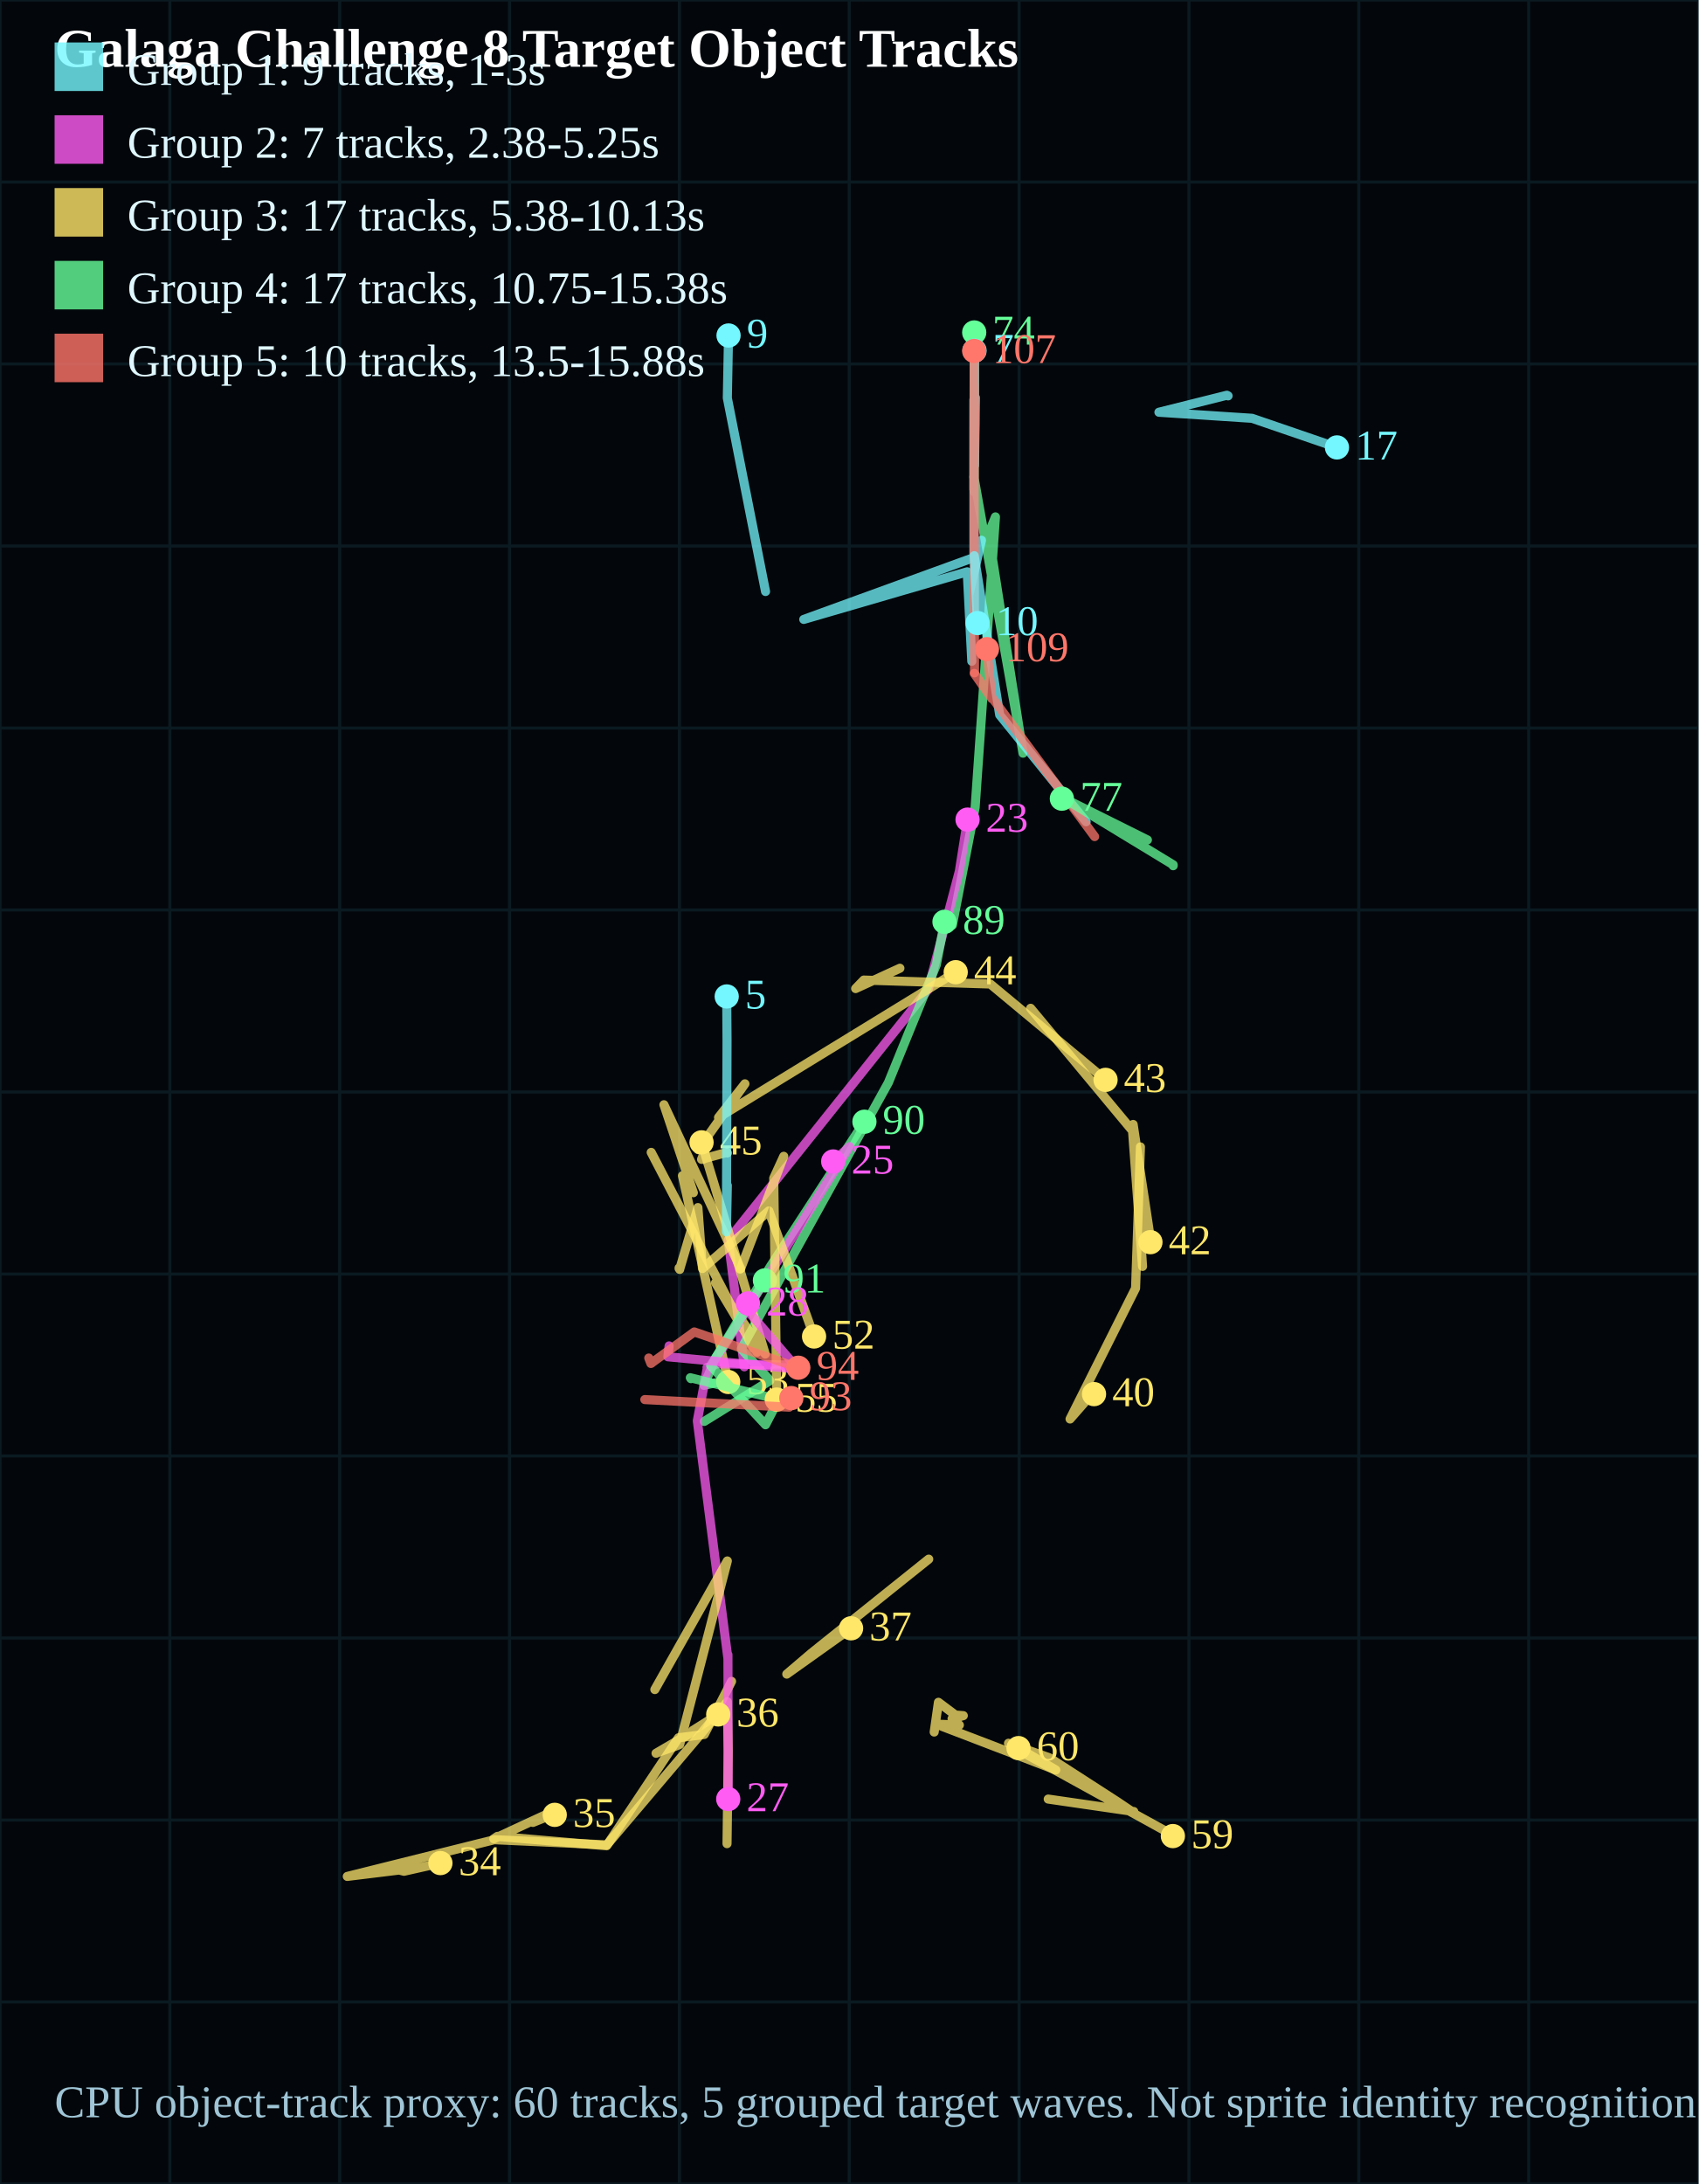
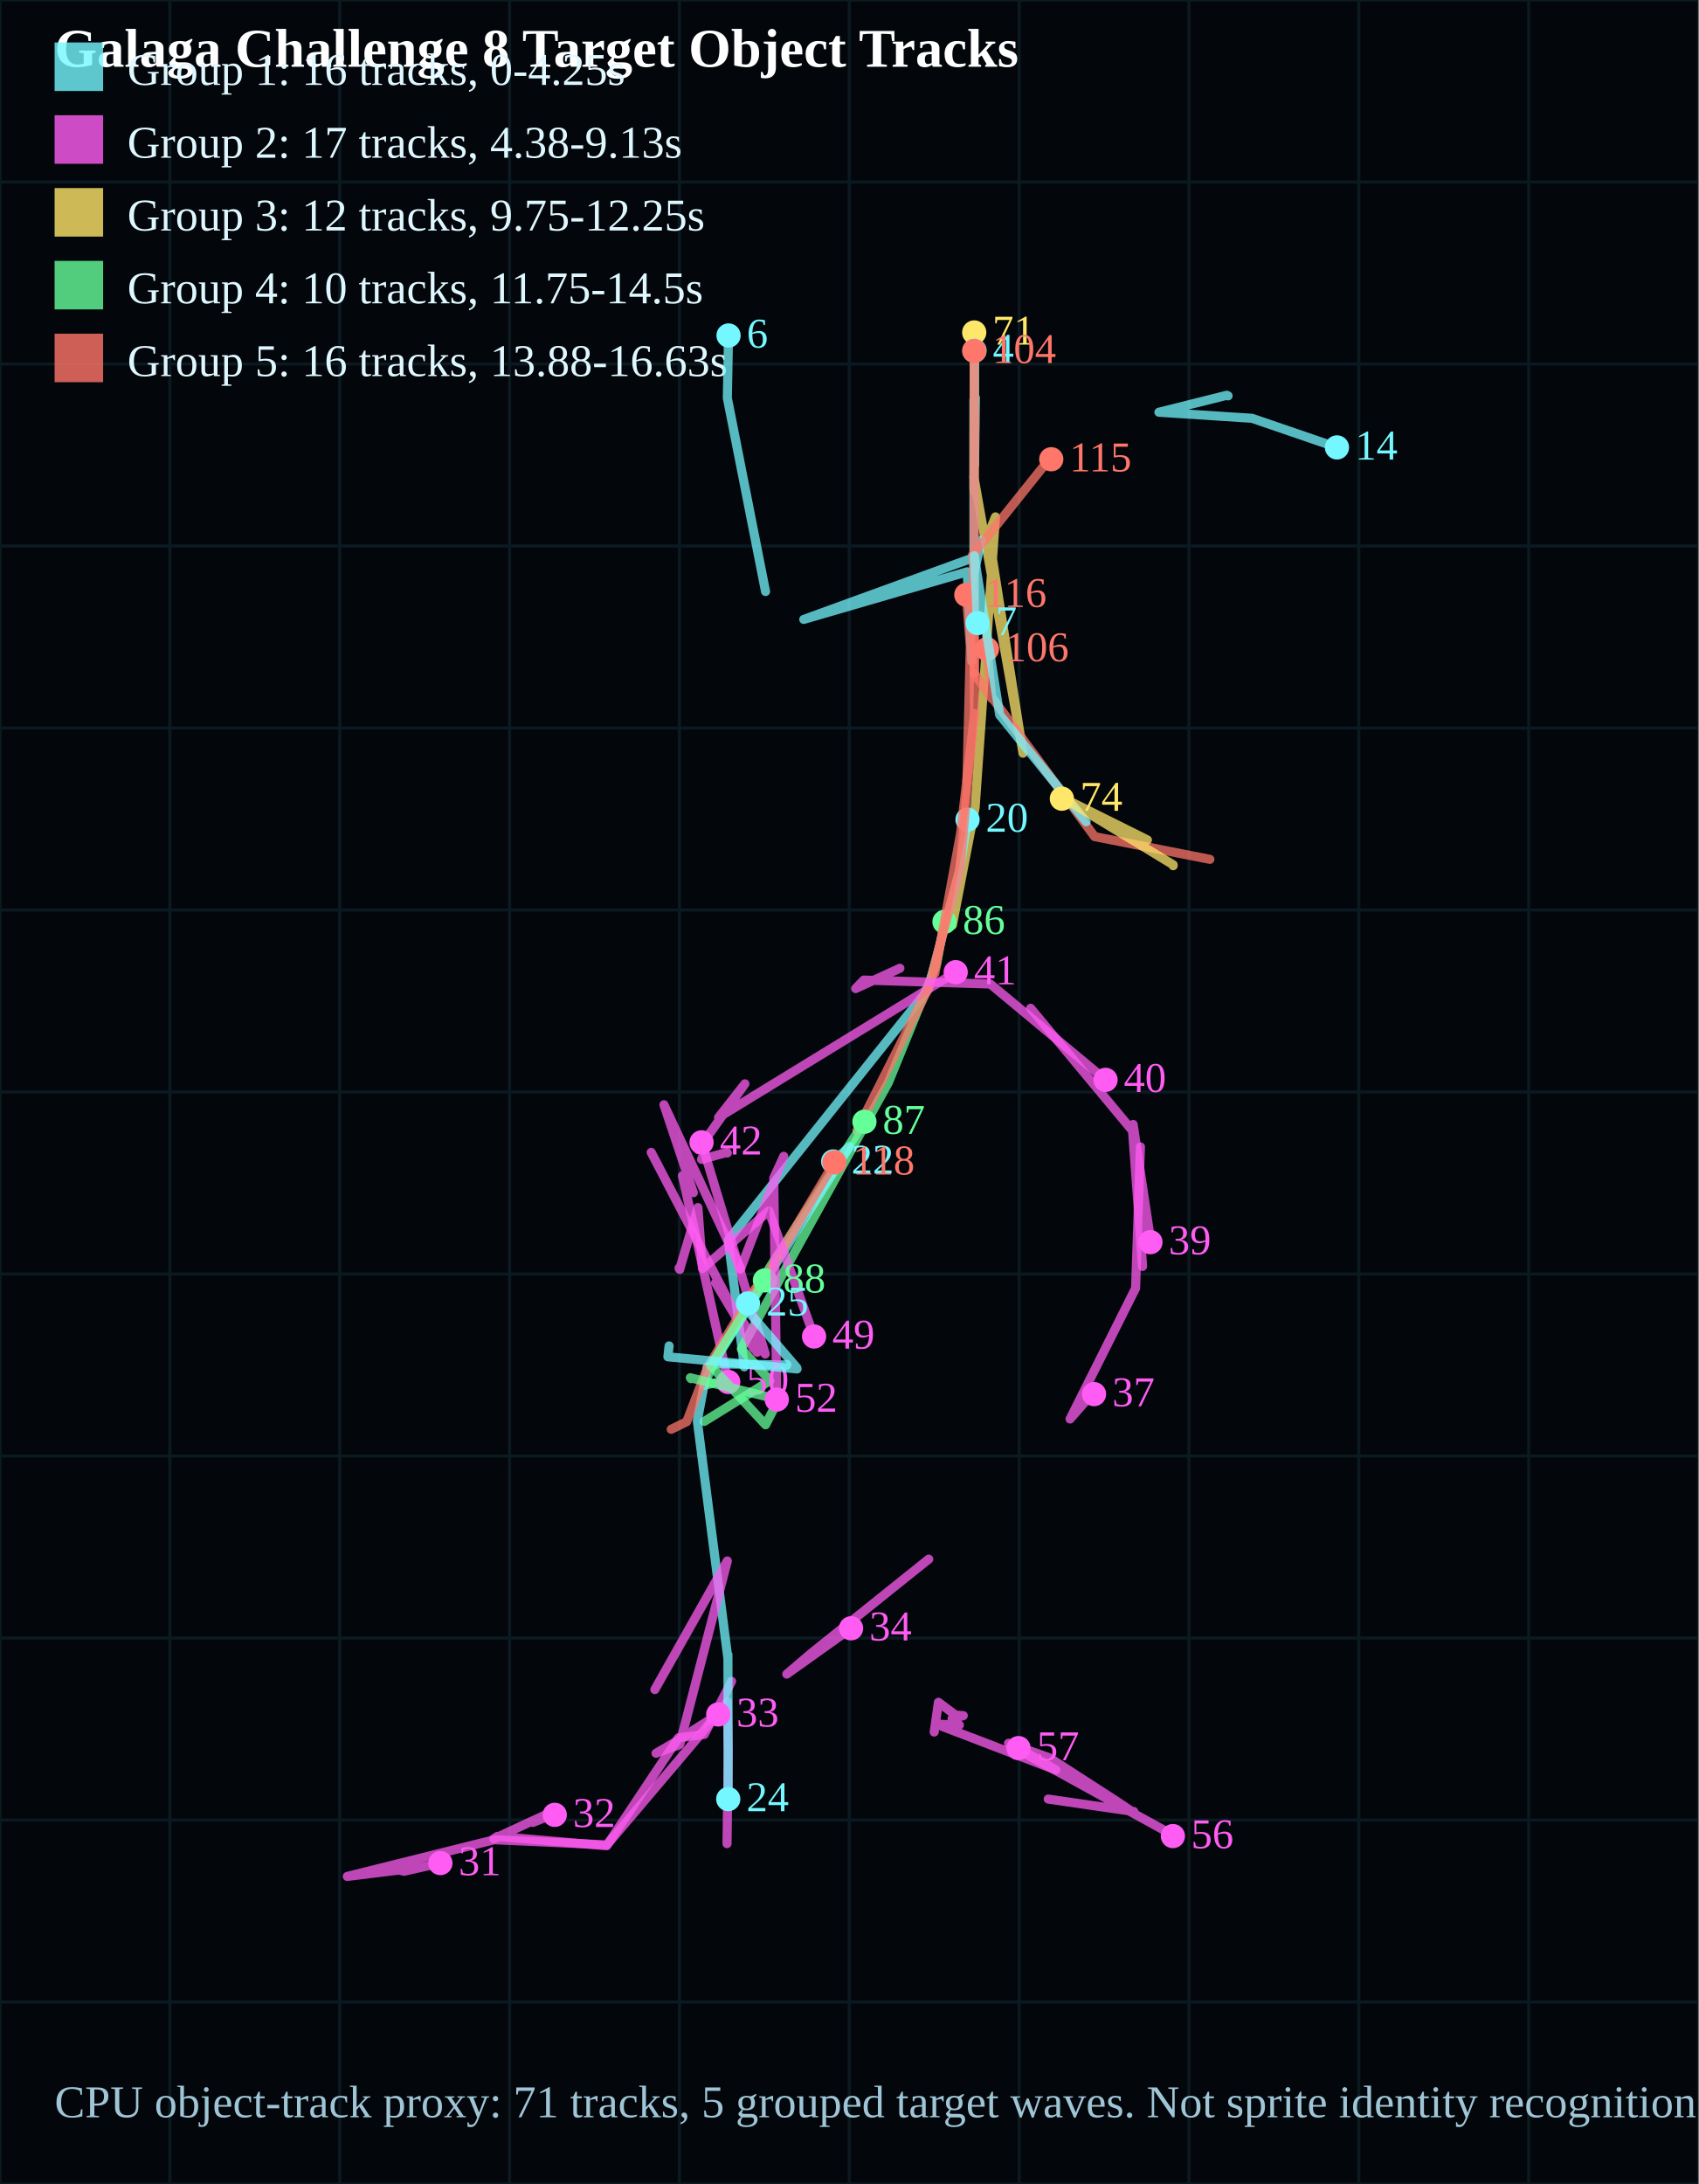
<svg xmlns="http://www.w3.org/2000/svg" width="560" height="720" viewBox="0 0 560 720">
  <rect width="100%" height="100%" fill="#03070b" />
  <g opacity="0.28">
    <line x1="0" y1="0" x2="0" y2="720" stroke="#214a5a" stroke-width="1" />
    <line x1="56" y1="0" x2="56" y2="720" stroke="#214a5a" stroke-width="1" />
    <line x1="112" y1="0" x2="112" y2="720" stroke="#214a5a" stroke-width="1" />
    <line x1="168" y1="0" x2="168" y2="720" stroke="#214a5a" stroke-width="1" />
    <line x1="224" y1="0" x2="224" y2="720" stroke="#214a5a" stroke-width="1" />
    <line x1="280" y1="0" x2="280" y2="720" stroke="#214a5a" stroke-width="1" />
    <line x1="336" y1="0" x2="336" y2="720" stroke="#214a5a" stroke-width="1" />
    <line x1="392" y1="0" x2="392" y2="720" stroke="#214a5a" stroke-width="1" />
    <line x1="448" y1="0" x2="448" y2="720" stroke="#214a5a" stroke-width="1" />
    <line x1="504" y1="0" x2="504" y2="720" stroke="#214a5a" stroke-width="1" />
    <line x1="560" y1="0" x2="560" y2="720" stroke="#214a5a" stroke-width="1" />
    <line x1="0" y1="0" x2="560" y2="0" stroke="#214a5a" stroke-width="1" />
    <line x1="0" y1="60" x2="560" y2="60" stroke="#214a5a" stroke-width="1" />
    <line x1="0" y1="120" x2="560" y2="120" stroke="#214a5a" stroke-width="1" />
    <line x1="0" y1="180" x2="560" y2="180" stroke="#214a5a" stroke-width="1" />
    <line x1="0" y1="240" x2="560" y2="240" stroke="#214a5a" stroke-width="1" />
    <line x1="0" y1="300" x2="560" y2="300" stroke="#214a5a" stroke-width="1" />
    <line x1="0" y1="360" x2="560" y2="360" stroke="#214a5a" stroke-width="1" />
    <line x1="0" y1="420" x2="560" y2="420" stroke="#214a5a" stroke-width="1" />
    <line x1="0" y1="480" x2="560" y2="480" stroke="#214a5a" stroke-width="1" />
    <line x1="0" y1="540" x2="560" y2="540" stroke="#214a5a" stroke-width="1" />
    <line x1="0" y1="600" x2="560" y2="600" stroke="#214a5a" stroke-width="1" />
    <line x1="0" y1="660" x2="560" y2="660" stroke="#214a5a" stroke-width="1" />
    <line x1="0" y1="720" x2="560" y2="720" stroke="#214a5a" stroke-width="1" />
  </g>
  <text x="18" y="22" fill="#ffffff" font-size="18" font-weight="700">Galaga Challenge 8 Target Object Tracks</text>
  <g>
    <rect x="18" y="14" width="16" height="16" fill="#74f7ff" opacity="0.8" />
-     <text x="42" y="28" fill="#dff7ff" font-size="15">Group 1: 9 tracks, 1-3s</text>
+     <text x="42" y="28" fill="#dff7ff" font-size="15">Group 1: 16 tracks, 0-4.25s</text>
    <rect x="18" y="38" width="16" height="16" fill="#ff5cf3" opacity="0.8" />
-     <text x="42" y="52" fill="#dff7ff" font-size="15">Group 2: 7 tracks, 2.38-5.25s</text>
+     <text x="42" y="52" fill="#dff7ff" font-size="15">Group 2: 17 tracks, 4.38-9.13s</text>
    <rect x="18" y="62" width="16" height="16" fill="#ffe76a" opacity="0.8" />
-     <text x="42" y="76" fill="#dff7ff" font-size="15">Group 3: 17 tracks, 5.38-10.13s</text>
+     <text x="42" y="76" fill="#dff7ff" font-size="15">Group 3: 12 tracks, 9.75-12.25s</text>
    <rect x="18" y="86" width="16" height="16" fill="#65ff9a" opacity="0.8" />
-     <text x="42" y="100" fill="#dff7ff" font-size="15">Group 4: 17 tracks, 10.75-15.38s</text>
+     <text x="42" y="100" fill="#dff7ff" font-size="15">Group 4: 10 tracks, 11.75-14.5s</text>
    <rect x="18" y="110" width="16" height="16" fill="#ff766a" opacity="0.8" />
-     <text x="42" y="124" fill="#dff7ff" font-size="15">Group 5: 10 tracks, 13.5-15.88s</text>
+     <text x="42" y="124" fill="#dff7ff" font-size="15">Group 5: 16 tracks, 13.88-16.63s</text>
  </g>
  <g transform="translate(0,0)">
-     <polyline points="321.2,109.6 321.2,162.1 321.2,157.4 321.1,157.2 337.3,248.3 325.9,175.8 325.8,176.3 328.2,170.4 321.5,266.2 314,305" fill="none" stroke="#65ff9a" stroke-width="3" stroke-linecap="round" stroke-linejoin="round" opacity="0.74" />
-     <circle cx="321.2" cy="109.6" r="4" fill="#65ff9a" />
-     <text x="327.2" y="113.6" fill="#65ff9a" font-size="14">74</text>
-     <polyline points="319,270.2 316.3,287.2 306,326.2 240.1,408.8 245.4,450.6 245.4,450.6 245.4,450.6 245.4,450.6 245.3,449.9 245.3,449.9" fill="none" stroke="#ff5cf3" stroke-width="3" stroke-linecap="round" stroke-linejoin="round" opacity="0.74" />
-     <circle cx="319" cy="270.2" r="4" fill="#ff5cf3" />
-     <text x="325" y="274.2" fill="#ff5cf3" font-size="14">23</text>
+     <polyline points="321.2,109.6 321.2,162.1 321.2,157.4 321.1,157.2 337.3,248.3 325.9,175.8 325.8,176.3 328.2,170.4 321.5,266.2 314,305" fill="none" stroke="#ffe76a" stroke-width="3" stroke-linecap="round" stroke-linejoin="round" opacity="0.74" />
+     <circle cx="321.2" cy="109.6" r="4" fill="#ffe76a" />
+     <text x="327.2" y="113.6" fill="#ffe76a" font-size="14">71</text>
+     <polyline points="319,270.2 316.3,287.2 306,326.2 240.1,408.8 245.4,450.6 245.4,450.6 245.4,450.6 245.4,450.6 245.3,449.9 245.3,449.9" fill="none" stroke="#74f7ff" stroke-width="3" stroke-linecap="round" stroke-linejoin="round" opacity="0.74" />
+     <circle cx="319" cy="270.2" r="4" fill="#74f7ff" />
+     <text x="325" y="274.2" fill="#74f7ff" font-size="14">20</text>
    <polyline points="311.4,303.9 308.7,318.1 292.9,356.9 244.4,444.7 253.5,454.7 253.5,454.7 253.5,454.7 253.5,454.7 253.8,455.2 232.2,468.6" fill="none" stroke="#65ff9a" stroke-width="3" stroke-linecap="round" stroke-linejoin="round" opacity="0.74" />
    <circle cx="311.4" cy="303.9" r="4" fill="#65ff9a" />
-     <text x="317.4" y="307.9" fill="#65ff9a" font-size="14">89</text>
+     <text x="317.4" y="307.9" fill="#65ff9a" font-size="14">86</text>
    <polyline points="321.3,115.6 321.3,153.4 321.6,131.1 321.1,131.8 321.1,183.8 265,204.2 318.9,188.5 320.4,218 319.4,196.3 323.6,178.1" fill="none" stroke="#74f7ff" stroke-width="3" stroke-linecap="round" stroke-linejoin="round" opacity="0.74" />
    <circle cx="321.3" cy="115.6" r="4" fill="#74f7ff" />
-     <text x="327.3" y="119.6" fill="#74f7ff" font-size="14">7</text>
-     <polyline points="145.2,614.2 133.2,616.9 131.6,616.5 114.5,618.6 163,606.5 200.1,608.2 229.5,573.5 239.8,561 240.1,577.2 239.7,607.8" fill="none" stroke="#ffe76a" stroke-width="3" stroke-linecap="round" stroke-linejoin="round" opacity="0.74" />
-     <circle cx="145.2" cy="614.2" r="4" fill="#ffe76a" />
-     <text x="151.2" y="618.2" fill="#ffe76a" font-size="14">34</text>
-     <polyline points="315.1,320.5 236.9,368.4 245.6,357.3 230.2,379 232.5,379.3 231.3,382.2 231.8,382.2 231.3,382.2 239.7,379.9 239.8,380.1" fill="none" stroke="#ffe76a" stroke-width="3" stroke-linecap="round" stroke-linejoin="round" opacity="0.74" />
-     <circle cx="315.1" cy="320.5" r="4" fill="#ffe76a" />
-     <text x="321.1" y="324.5" fill="#ffe76a" font-size="14">44</text>
-     <polyline points="231.3,376.6 252.3,446.4 235.9,422.9 249.6,445.8 248.7,444.4 248.7,444.5 248.5,444.6 248.4,444.5 214.7,379.9 214.7,379.9" fill="none" stroke="#ffe76a" stroke-width="3" stroke-linecap="round" stroke-linejoin="round" opacity="0.74" />
-     <circle cx="231.3" cy="376.6" r="4" fill="#ffe76a" />
-     <text x="237.3" y="380.6" fill="#ffe76a" font-size="14">45</text>
+     <text x="327.3" y="119.6" fill="#74f7ff" font-size="14">4</text>
+     <polyline points="145.2,614.2 133.2,616.9 131.6,616.5 114.5,618.6 163,606.5 200.1,608.2 229.5,573.5 239.8,561 240.1,577.2 239.7,607.8" fill="none" stroke="#ff5cf3" stroke-width="3" stroke-linecap="round" stroke-linejoin="round" opacity="0.74" />
+     <circle cx="145.2" cy="614.2" r="4" fill="#ff5cf3" />
+     <text x="151.2" y="618.2" fill="#ff5cf3" font-size="14">31</text>
+     <polyline points="315.1,320.5 236.9,368.4 245.6,357.3 230.2,379 232.5,379.3 231.3,382.2 231.8,382.2 231.3,382.2 239.7,379.9 239.8,380.1" fill="none" stroke="#ff5cf3" stroke-width="3" stroke-linecap="round" stroke-linejoin="round" opacity="0.74" />
+     <circle cx="315.1" cy="320.5" r="4" fill="#ff5cf3" />
+     <text x="321.1" y="324.5" fill="#ff5cf3" font-size="14">41</text>
+     <polyline points="318.6,196.1 319.9,213.1 318.8,257.5 321.1,235.2 316.5,286.6 306.1,325.8 282.5,372.7" fill="none" stroke="#ff766a" stroke-width="3" stroke-linecap="round" stroke-linejoin="round" opacity="0.74" />
+     <circle cx="318.6" cy="196.1" r="4" fill="#ff766a" />
+     <text x="324.6" y="200.1" fill="#ff766a" font-size="14">116</text>
+     <polyline points="346.6,151.4 343.6,154.3 320.6,183.1 320.9,183.7 321.3,235.4 316.7,274.8 308.2,321" fill="none" stroke="#ff766a" stroke-width="3" stroke-linecap="round" stroke-linejoin="round" opacity="0.74" />
+     <circle cx="346.6" cy="151.4" r="4" fill="#ff766a" />
+     <text x="352.6" y="155.4" fill="#ff766a" font-size="14">115</text>
+     <polyline points="231.3,376.6 252.3,446.4 235.9,422.9 249.6,445.8 248.7,444.4 248.7,444.5 248.5,444.6 248.4,444.5 214.7,379.9 214.7,379.9" fill="none" stroke="#ff5cf3" stroke-width="3" stroke-linecap="round" stroke-linejoin="round" opacity="0.74" />
+     <circle cx="231.3" cy="376.6" r="4" fill="#ff5cf3" />
+     <text x="237.3" y="380.6" fill="#ff5cf3" font-size="14">42</text>
    <polyline points="285,369.8 254,417.5 236,447.6 232.1,456.7 241.2,454.7 241.2,454.7 241.2,454.7 241.2,454.7 241.2,454.7 241.2,454.7" fill="none" stroke="#65ff9a" stroke-width="3" stroke-linecap="round" stroke-linejoin="round" opacity="0.74" />
    <circle cx="285" cy="369.8" r="4" fill="#65ff9a" />
-     <text x="291" y="373.8" fill="#65ff9a" font-size="14">90</text>
-     <polyline points="182.9,598.3 184.4,597.3 175.7,600.8 181.8,597.4 162.8,606.2 164,605.4 200,608.5 223.7,572.9 232.2,571.8 241.2,554.3" fill="none" stroke="#ffe76a" stroke-width="3" stroke-linecap="round" stroke-linejoin="round" opacity="0.74" />
-     <circle cx="182.9" cy="598.3" r="4" fill="#ffe76a" />
-     <text x="188.9" y="602.3" fill="#ffe76a" font-size="14">35</text>
-     <polyline points="240.1,593.1 240,545.5 240,546.8 229.9,468.4 233.2,450.9 233.2,450.9 233.2,450.9 233.2,450.9 233.1,450.8 233.1,450.8" fill="none" stroke="#ff5cf3" stroke-width="3" stroke-linecap="round" stroke-linejoin="round" opacity="0.74" />
-     <circle cx="240.1" cy="593.1" r="4" fill="#ff5cf3" />
-     <text x="246.1" y="597.1" fill="#ff5cf3" font-size="14">27</text>
-     <polyline points="379.3,409.5 379.4,409.1 373.6,370.7 376.7,417.5 373.4,372.8 339.8,332.4" fill="none" stroke="#ffe76a" stroke-width="3" stroke-linecap="round" stroke-linejoin="round" opacity="0.74" />
-     <circle cx="379.3" cy="409.5" r="4" fill="#ffe76a" />
-     <text x="385.3" y="413.5" fill="#ffe76a" font-size="14">42</text>
-     <polyline points="240.1,455.6 225,387.6 228.6,393.2 218.9,364.2 244.2,418.2 244,418.4 244.2,418.2 244,418 244.2,418.2" fill="none" stroke="#ffe76a" stroke-width="3" stroke-linecap="round" stroke-linejoin="round" opacity="0.74" />
-     <circle cx="240.1" cy="455.6" r="4" fill="#ffe76a" />
-     <text x="246.1" y="459.6" fill="#ffe76a" font-size="14">53</text>
-     <polyline points="274.7,382.9 280.1,378 234.4,450.6 236.3,449.6 259.4,450 259.4,449.8 259.4,450 259.4,450 258.9,450.3 258.9,450.3" fill="none" stroke="#ff5cf3" stroke-width="3" stroke-linecap="round" stroke-linejoin="round" opacity="0.74" />
-     <circle cx="274.7" cy="382.9" r="4" fill="#ff5cf3" />
-     <text x="280.7" y="386.9" fill="#ff5cf3" font-size="14">25</text>
-     <polyline points="386.7,605.3 387.3,605.3 337.2,577.7 332.5,574.7 346,579.5 368.3,593.9 373.5,597.4 373.8,597.2 345.6,593.1" fill="none" stroke="#ffe76a" stroke-width="3" stroke-linecap="round" stroke-linejoin="round" opacity="0.74" />
-     <circle cx="386.7" cy="605.3" r="4" fill="#ffe76a" />
-     <text x="392.7" y="609.3" fill="#ffe76a" font-size="14">59</text>
-     <polyline points="364.5,356 326.5,324.4 284.8,323.1 282.1,325.9 296.7,319.2" fill="none" stroke="#ffe76a" stroke-width="3" stroke-linecap="round" stroke-linejoin="round" opacity="0.74" />
-     <circle cx="364.5" cy="356" r="4" fill="#ffe76a" />
-     <text x="370.5" y="360" fill="#ffe76a" font-size="14">43</text>
+     <text x="291" y="373.8" fill="#65ff9a" font-size="14">87</text>
+     <polyline points="182.9,598.3 184.4,597.3 175.7,600.8 181.8,597.4 162.8,606.2 164,605.4 200,608.5 223.7,572.9 232.2,571.8 241.2,554.3" fill="none" stroke="#ff5cf3" stroke-width="3" stroke-linecap="round" stroke-linejoin="round" opacity="0.74" />
+     <circle cx="182.9" cy="598.3" r="4" fill="#ff5cf3" />
+     <text x="188.9" y="602.3" fill="#ff5cf3" font-size="14">32</text>
+     <polyline points="240.1,593.1 240,545.5 240,546.8 229.9,468.4 233.2,450.9 233.2,450.9 233.2,450.9 233.2,450.9 233.1,450.8 233.1,450.8" fill="none" stroke="#74f7ff" stroke-width="3" stroke-linecap="round" stroke-linejoin="round" opacity="0.74" />
+     <circle cx="240.1" cy="593.1" r="4" fill="#74f7ff" />
+     <text x="246.1" y="597.1" fill="#74f7ff" font-size="14">24</text>
+     <polyline points="379.3,409.5 379.4,409.1 373.6,370.7 376.7,417.5 373.4,372.8 339.8,332.4" fill="none" stroke="#ff5cf3" stroke-width="3" stroke-linecap="round" stroke-linejoin="round" opacity="0.74" />
+     <circle cx="379.3" cy="409.5" r="4" fill="#ff5cf3" />
+     <text x="385.3" y="413.5" fill="#ff5cf3" font-size="14">39</text>
+     <polyline points="325.4,214 327,230.3 321.2,222 360.9,275.8 398.9,283.3" fill="none" stroke="#ff766a" stroke-width="3" stroke-linecap="round" stroke-linejoin="round" opacity="0.74" />
+     <circle cx="325.4" cy="214" r="4" fill="#ff766a" />
+     <text x="331.4" y="218" fill="#ff766a" font-size="14">106</text>
+     <polyline points="240.1,455.6 225,387.6 228.6,393.2 218.9,364.2 244.2,418.2 244,418.4 244.2,418.2 244,418 244.2,418.2" fill="none" stroke="#ff5cf3" stroke-width="3" stroke-linecap="round" stroke-linejoin="round" opacity="0.74" />
+     <circle cx="240.1" cy="455.6" r="4" fill="#ff5cf3" />
+     <text x="246.1" y="459.6" fill="#ff5cf3" font-size="14">50</text>
+     <polyline points="274.7,382.9 280.1,378 234.4,450.6 236.3,449.6 259.4,450 259.4,449.8 259.4,450 259.4,450 258.9,450.3 258.9,450.3" fill="none" stroke="#74f7ff" stroke-width="3" stroke-linecap="round" stroke-linejoin="round" opacity="0.74" />
+     <circle cx="274.7" cy="382.9" r="4" fill="#74f7ff" />
+     <text x="280.7" y="386.9" fill="#74f7ff" font-size="14">22</text>
+     <polyline points="386.7,605.3 387.3,605.3 337.2,577.7 332.5,574.7 346,579.5 368.3,593.9 373.5,597.4 373.8,597.2 345.6,593.1" fill="none" stroke="#ff5cf3" stroke-width="3" stroke-linecap="round" stroke-linejoin="round" opacity="0.74" />
+     <circle cx="386.7" cy="605.3" r="4" fill="#ff5cf3" />
+     <text x="392.7" y="609.3" fill="#ff5cf3" font-size="14">56</text>
+     <polyline points="364.5,356 326.5,324.4 284.8,323.1 282.1,325.9 296.7,319.2" fill="none" stroke="#ff5cf3" stroke-width="3" stroke-linecap="round" stroke-linejoin="round" opacity="0.74" />
+     <circle cx="364.5" cy="356" r="4" fill="#ff5cf3" />
+     <text x="370.5" y="360" fill="#ff5cf3" font-size="14">40</text>
    <polyline points="321.2,115.7 321.1,161.3 321.4,139.5 321.2,126.4 321.2,170.3 321.3,221.8" fill="none" stroke="#ff766a" stroke-width="3" stroke-linecap="round" stroke-linejoin="round" opacity="0.74" />
    <circle cx="321.2" cy="115.7" r="4" fill="#ff766a" />
-     <text x="327.2" y="119.7" fill="#ff766a" font-size="14">107</text>
-     <polyline points="236.8,565.2 228.4,570.5 228.1,571.1 216.3,578 217.8,577.4 222.9,575.6 224.1,575.1 239.8,514.6 215.9,557" fill="none" stroke="#ffe76a" stroke-width="3" stroke-linecap="round" stroke-linejoin="round" opacity="0.74" />
-     <circle cx="236.8" cy="565.2" r="4" fill="#ffe76a" />
-     <text x="242.8" y="569.2" fill="#ffe76a" font-size="14">36</text>
+     <text x="327.2" y="119.7" fill="#ff766a" font-size="14">104</text>
+     <polyline points="275.1,383.2 251.9,422 249.4,424.9 249.1,424.7 233.2,451 226.4,468.7 221.3,471.2" fill="none" stroke="#ff766a" stroke-width="3" stroke-linecap="round" stroke-linejoin="round" opacity="0.74" />
+     <circle cx="275.1" cy="383.2" r="4" fill="#ff766a" />
+     <text x="281.1" y="387.2" fill="#ff766a" font-size="14">118</text>
+     <polyline points="236.8,565.2 228.4,570.5 228.1,571.1 216.3,578 217.8,577.4 222.9,575.6 224.1,575.1 239.8,514.6 215.9,557" fill="none" stroke="#ff5cf3" stroke-width="3" stroke-linecap="round" stroke-linejoin="round" opacity="0.74" />
+     <circle cx="236.8" cy="565.2" r="4" fill="#ff5cf3" />
+     <text x="242.8" y="569.2" fill="#ff5cf3" font-size="14">33</text>
    <polyline points="322.3,205.4 321.2,183.2 329.6,235.7 358.1,270.9 358.1,270.9" fill="none" stroke="#74f7ff" stroke-width="3" stroke-linecap="round" stroke-linejoin="round" opacity="0.74" />
    <circle cx="322.3" cy="205.4" r="4" fill="#74f7ff" />
-     <text x="328.3" y="209.4" fill="#74f7ff" font-size="14">10</text>
-     <polyline points="268.4,440.6 253.5,399.2 231.6,418.2 230.1,398.1 224.1,418.4 223.9,418 223.9,418.2 223.9,418.2 223.9,418.2 224.1,418.5" fill="none" stroke="#ffe76a" stroke-width="3" stroke-linecap="round" stroke-linejoin="round" opacity="0.74" />
-     <circle cx="268.4" cy="440.6" r="4" fill="#ffe76a" />
-     <text x="274.4" y="444.6" fill="#ffe76a" font-size="14">52</text>
+     <text x="328.3" y="209.4" fill="#74f7ff" font-size="14">7</text>
+     <polyline points="268.4,440.6 253.5,399.2 231.6,418.2 230.1,398.1 224.1,418.4 223.9,418 223.9,418.2 223.9,418.2 223.9,418.2 224.1,418.5" fill="none" stroke="#ff5cf3" stroke-width="3" stroke-linecap="round" stroke-linejoin="round" opacity="0.74" />
+     <circle cx="268.4" cy="440.6" r="4" fill="#ff5cf3" />
+     <text x="274.4" y="444.6" fill="#ff5cf3" font-size="14">49</text>
    <polyline points="252.2,422.1 234.3,450.2 252.4,469.7 256.7,461.4 227.6,454.2 227.6,454.2 227.6,454.2 227.6,454.2 227.6,454.2 227.8,454.5" fill="none" stroke="#65ff9a" stroke-width="3" stroke-linecap="round" stroke-linejoin="round" opacity="0.74" />
    <circle cx="252.2" cy="422.1" r="4" fill="#65ff9a" />
-     <text x="258.2" y="426.1" fill="#65ff9a" font-size="14">91</text>
-     <polyline points="360.7,459.6 360.4,459.1 352.8,467.8 374.4,424.7 376,378.1" fill="none" stroke="#ffe76a" stroke-width="3" stroke-linecap="round" stroke-linejoin="round" opacity="0.74" />
-     <circle cx="360.7" cy="459.6" r="4" fill="#ffe76a" />
-     <text x="366.7" y="463.6" fill="#ffe76a" font-size="14">40</text>
-     <polyline points="256.1,461.4 255.1,388.4 258.4,381.2 244.2,418.2" fill="none" stroke="#ffe76a" stroke-width="3" stroke-linecap="round" stroke-linejoin="round" opacity="0.74" />
-     <circle cx="256.1" cy="461.4" r="4" fill="#ffe76a" />
-     <text x="262.1" y="465.4" fill="#ffe76a" font-size="14">55</text>
-     <polyline points="246.6,429.7 245.4,430.8 262.7,450.9 262.8,451.3 220.2,447.3 220.2,447.3 220.6,443.7 220.2,447.3 220.2,447.3 220.2,447.3" fill="none" stroke="#ff5cf3" stroke-width="3" stroke-linecap="round" stroke-linejoin="round" opacity="0.74" />
-     <circle cx="246.6" cy="429.7" r="4" fill="#ff5cf3" />
-     <text x="252.6" y="433.7" fill="#ff5cf3" font-size="14">28</text>
-     <polyline points="325.4,214 327,230.3 321.2,222 360.9,275.8" fill="none" stroke="#ff766a" stroke-width="3" stroke-linecap="round" stroke-linejoin="round" opacity="0.74" />
-     <circle cx="325.4" cy="214" r="4" fill="#ff766a" />
-     <text x="331.4" y="218" fill="#ff766a" font-size="14">109</text>
-     <polyline points="280.6,536.8 259.4,551.9 267.5,545 306.2,514" fill="none" stroke="#ffe76a" stroke-width="3" stroke-linecap="round" stroke-linejoin="round" opacity="0.74" />
-     <circle cx="280.6" cy="536.8" r="4" fill="#ffe76a" />
-     <text x="286.6" y="540.8" fill="#ffe76a" font-size="14">37</text>
-     <polyline points="335.8,576.3 348.1,583.5 308.7,568.4 316.3,568.7 313.9,566.6 317.6,565.6 315,565.4 309.4,561.2 308,571" fill="none" stroke="#ffe76a" stroke-width="3" stroke-linecap="round" stroke-linejoin="round" opacity="0.74" />
-     <circle cx="335.8" cy="576.3" r="4" fill="#ffe76a" />
-     <text x="341.8" y="580.3" fill="#ffe76a" font-size="14">60</text>
+     <text x="258.2" y="426.1" fill="#65ff9a" font-size="14">88</text>
+     <polyline points="360.7,459.6 360.4,459.1 352.8,467.8 374.4,424.7 376,378.1" fill="none" stroke="#ff5cf3" stroke-width="3" stroke-linecap="round" stroke-linejoin="round" opacity="0.74" />
+     <circle cx="360.7" cy="459.6" r="4" fill="#ff5cf3" />
+     <text x="366.7" y="463.6" fill="#ff5cf3" font-size="14">37</text>
+     <polyline points="256.1,461.4 255.1,388.4 258.4,381.2 244.2,418.2" fill="none" stroke="#ff5cf3" stroke-width="3" stroke-linecap="round" stroke-linejoin="round" opacity="0.74" />
+     <circle cx="256.1" cy="461.4" r="4" fill="#ff5cf3" />
+     <text x="262.1" y="465.4" fill="#ff5cf3" font-size="14">52</text>
+     <polyline points="246.6,429.7 245.4,430.8 262.7,450.9 262.8,451.3 220.2,447.3 220.2,447.3 220.6,443.7 220.2,447.3 220.2,447.3 220.2,447.3" fill="none" stroke="#74f7ff" stroke-width="3" stroke-linecap="round" stroke-linejoin="round" opacity="0.74" />
+     <circle cx="246.6" cy="429.7" r="4" fill="#74f7ff" />
+     <text x="252.6" y="433.7" fill="#74f7ff" font-size="14">25</text>
+     <polyline points="280.6,536.8 259.4,551.9 267.5,545 306.2,514" fill="none" stroke="#ff5cf3" stroke-width="3" stroke-linecap="round" stroke-linejoin="round" opacity="0.74" />
+     <circle cx="280.6" cy="536.8" r="4" fill="#ff5cf3" />
+     <text x="286.6" y="540.8" fill="#ff5cf3" font-size="14">34</text>
+     <polyline points="335.8,576.3 348.1,583.5 308.7,568.4 316.3,568.7 313.9,566.6 317.6,565.6 315,565.4 309.4,561.2 308,571" fill="none" stroke="#ff5cf3" stroke-width="3" stroke-linecap="round" stroke-linejoin="round" opacity="0.74" />
+     <circle cx="335.8" cy="576.3" r="4" fill="#ff5cf3" />
+     <text x="341.8" y="580.3" fill="#ff5cf3" font-size="14">57</text>
    <polyline points="440.8,147.5 412.8,137.9 382.1,135.9 404.5,130.3 404.9,130.5" fill="none" stroke="#74f7ff" stroke-width="3" stroke-linecap="round" stroke-linejoin="round" opacity="0.74" />
    <circle cx="440.8" cy="147.5" r="4" fill="#74f7ff" />
-     <text x="446.8" y="151.5" fill="#74f7ff" font-size="14">17</text>
-     <polyline points="350.1,263.3 378.3,276.9 350.6,263.1 386.8,285.1 386.8,285.4" fill="none" stroke="#65ff9a" stroke-width="3" stroke-linecap="round" stroke-linejoin="round" opacity="0.74" />
-     <circle cx="350.1" cy="263.3" r="4" fill="#65ff9a" />
-     <text x="356.1" y="267.3" fill="#65ff9a" font-size="14">77</text>
+     <text x="446.8" y="151.5" fill="#74f7ff" font-size="14">14</text>
+     <polyline points="350.1,263.3 378.3,276.9 350.6,263.1 386.8,285.1 386.8,285.4" fill="none" stroke="#ffe76a" stroke-width="3" stroke-linecap="round" stroke-linejoin="round" opacity="0.74" />
+     <circle cx="350.1" cy="263.3" r="4" fill="#ffe76a" />
+     <text x="356.1" y="267.3" fill="#ffe76a" font-size="14">74</text>
    <polyline points="240.2,110.6 239.8,131.2 252.4,195" fill="none" stroke="#74f7ff" stroke-width="3" stroke-linecap="round" stroke-linejoin="round" opacity="0.74" />
    <circle cx="240.2" cy="110.6" r="4" fill="#74f7ff" />
-     <text x="246.2" y="114.6" fill="#74f7ff" font-size="14">9</text>
-     <polyline points="260.9,460.9 260.2,463.9 212.6,461.4 212.6,461.4 212.6,461.4 212.6,461.4 212.6,461.4 212.6,461.4 212.6,461.4 212.6,461.4" fill="none" stroke="#ff766a" stroke-width="3" stroke-linecap="round" stroke-linejoin="round" opacity="0.74" />
-     <circle cx="260.9" cy="460.9" r="4" fill="#ff766a" />
-     <text x="266.9" y="464.9" fill="#ff766a" font-size="14">93</text>
-     <polyline points="263.2,450.9 228.9,439.1 214.6,449.5 213.9,447.7 213.9,447.7 213.9,447.7 213.9,447.7 213.9,447.7 214.8,449.4 214.8,449.4" fill="none" stroke="#ff766a" stroke-width="3" stroke-linecap="round" stroke-linejoin="round" opacity="0.74" />
-     <circle cx="263.2" cy="450.9" r="4" fill="#ff766a" />
-     <text x="269.2" y="454.9" fill="#ff766a" font-size="14">94</text>
-     <polyline points="239.6,328.5 239.7,343 239.5,406.1 239.8,390.8" fill="none" stroke="#74f7ff" stroke-width="3" stroke-linecap="round" stroke-linejoin="round" opacity="0.74" />
-     <circle cx="239.6" cy="328.5" r="4" fill="#74f7ff" />
-     <text x="245.6" y="332.5" fill="#74f7ff" font-size="14">5</text>
+     <text x="246.2" y="114.6" fill="#74f7ff" font-size="14">6</text>
  </g>
-   <text x="18" y="698" fill="#9fc5d6" font-size="15">CPU object-track proxy: 60 tracks, 5 grouped target waves. Not sprite identity recognition.</text>
+   <text x="18" y="698" fill="#9fc5d6" font-size="15">CPU object-track proxy: 71 tracks, 5 grouped target waves. Not sprite identity recognition.</text>
</svg>
